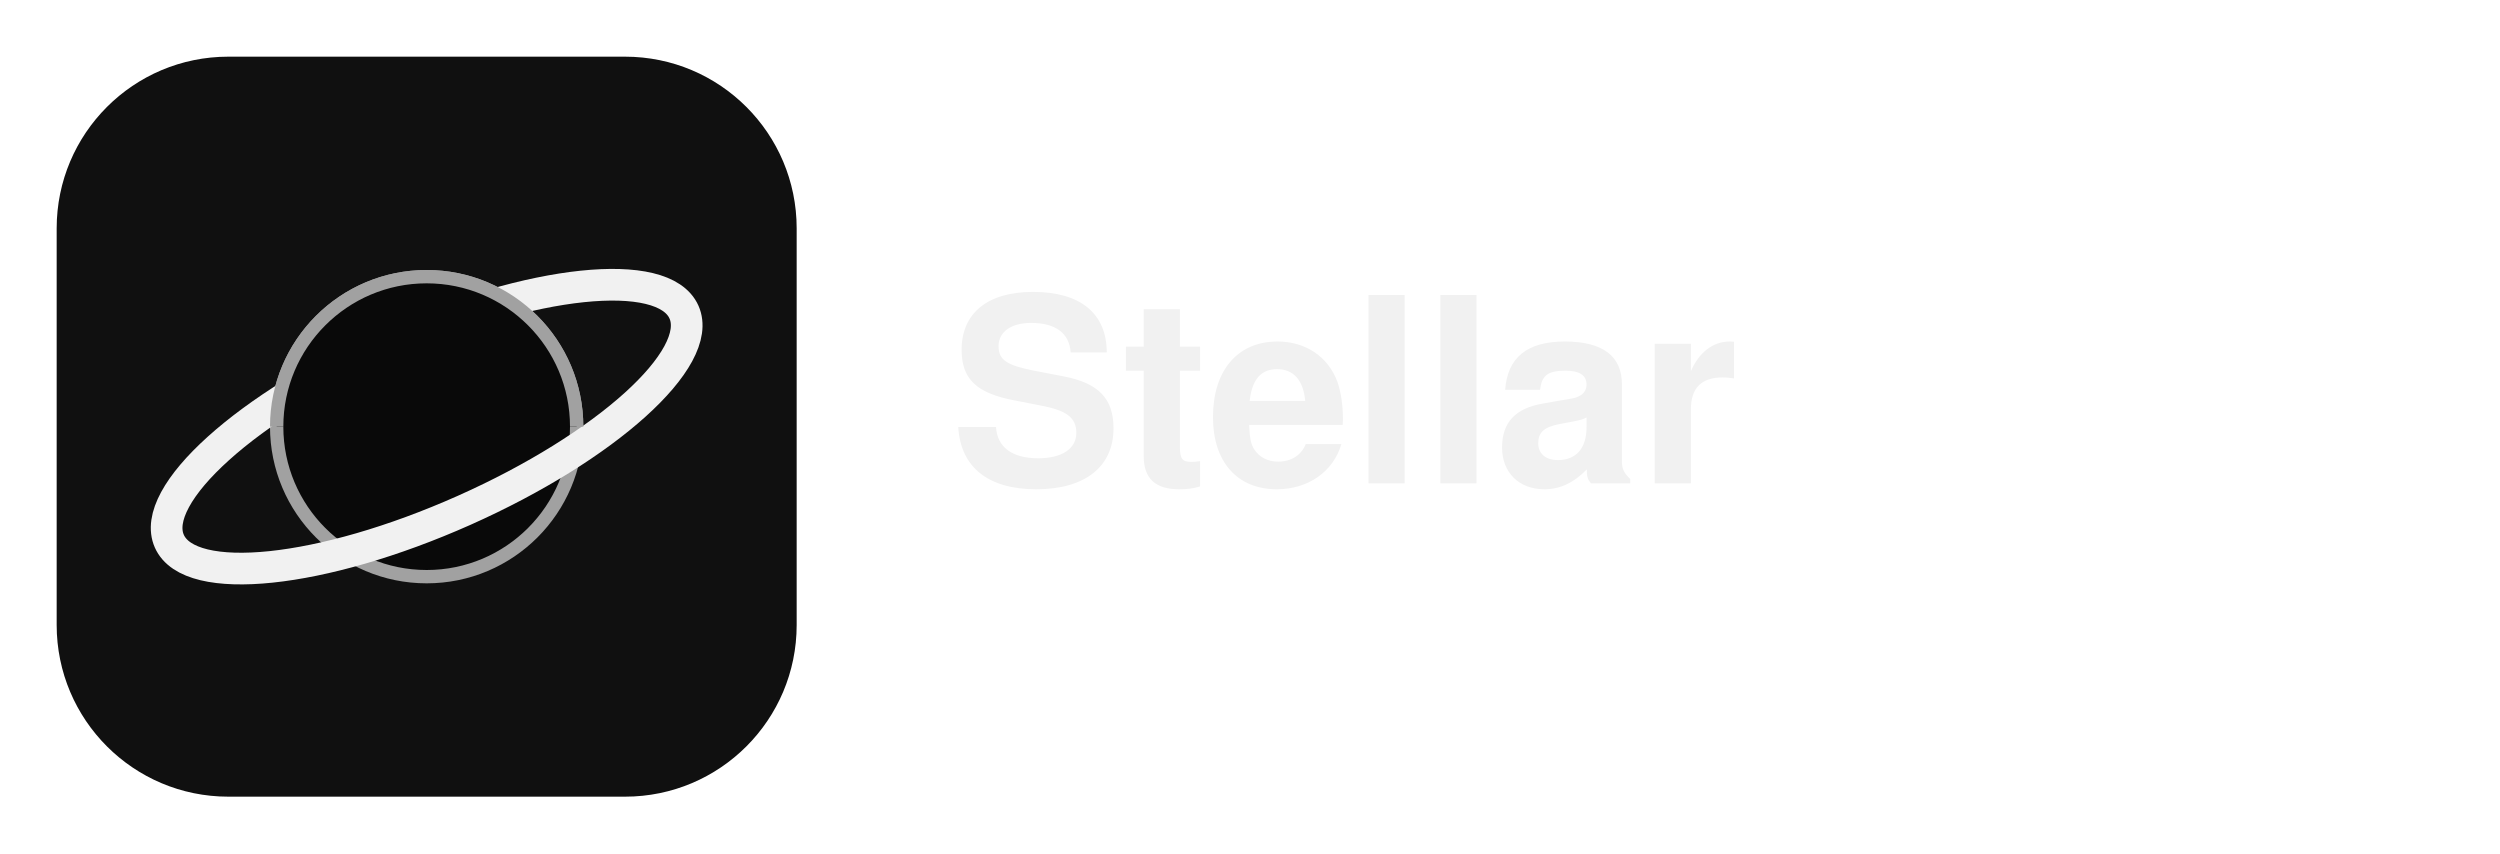
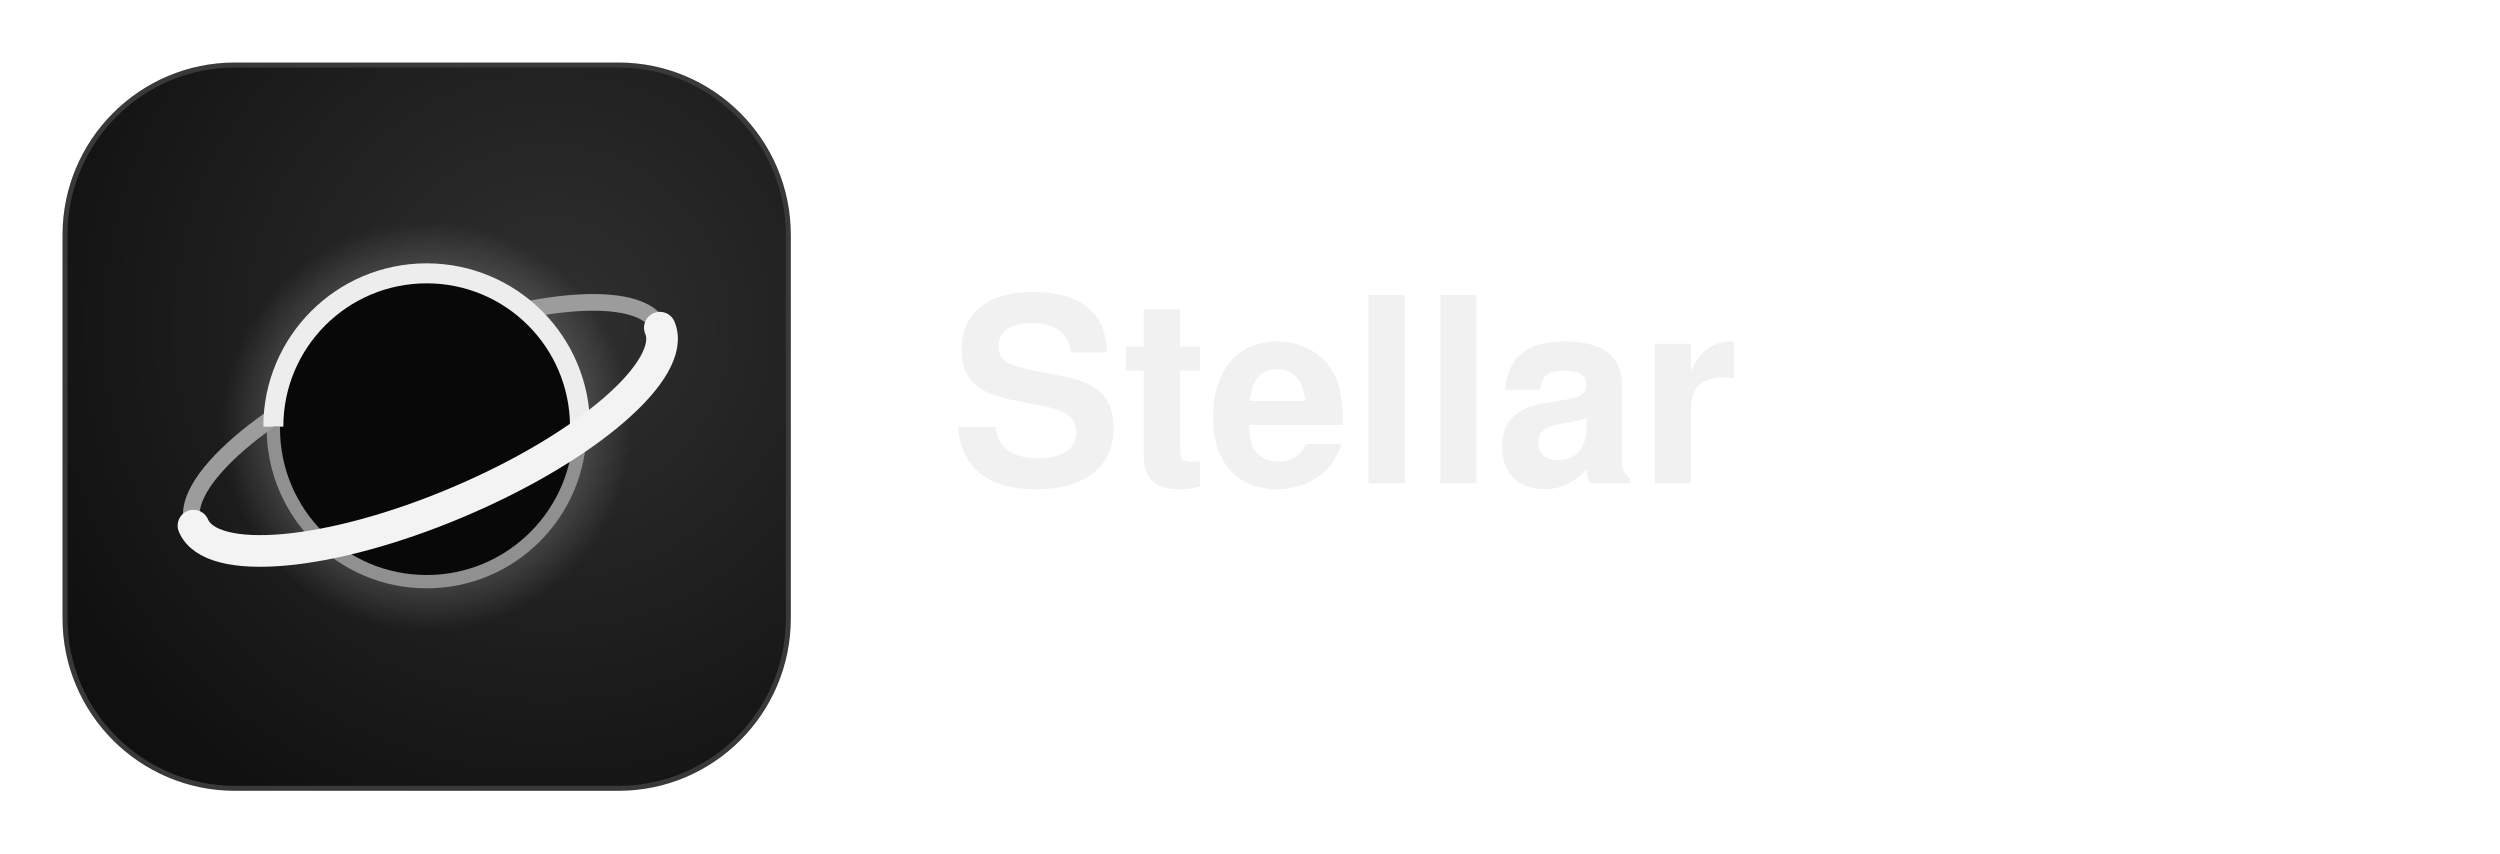
<svg xmlns="http://www.w3.org/2000/svg" width="1500" height="512" viewBox="0 0 1500 512">
-   <rect x="34" y="34" width="444" height="444" rx="103" fill="#101010" />
-   <circle cx="256" cy="256" r="90" fill="#090909" stroke="#a1a1a1" stroke-width="8" />
-   <ellipse cx="256" cy="256" rx="169" ry="55" transform="rotate(-24 256 256)" fill="none" stroke="#f1f1f1" stroke-width="19" />
-   <path d="M166 256a90 90 0 0 1 180 0" fill="#090909" stroke="#a1a1a1" stroke-width="8" />
+   <defs>
+     <radialGradient id="tile" cx="67%" cy="36%" r="78%">
+       <stop stop-color="#303030" />
+       <stop offset="1" stop-color="#101010" />
+     </radialGradient>
+     <radialGradient id="halo">
+       <stop offset=".64" stop-color="#e3e3e3" stop-opacity=".26" />
+       <stop offset="1" stop-color="#e3e3e3" stop-opacity="0" />
+     </radialGradient>
+   </defs>
+   <rect x="39" y="39" width="434" height="434" rx="102" fill="url(#tile)" stroke="#393939" stroke-width="3" />
+   <circle cx="256" cy="256" r="123" fill="url(#halo)" />
+   <path d="M164 257a92 92 0 1 1 184 0a92 92 0 1 1-184 0" fill="#080808" stroke="#909090" stroke-width="8" />
+   <g transform="rotate(-23 256 256)">
+     <path d="M104 256a152 49 0 0 1 304 0" fill="none" stroke="#9c9c9c" stroke-width="10" />
+   </g>
+   <path d="M164 256a92 92 0 0 1 184 0" fill="#080808" stroke="#ededed" stroke-width="12" />
+   <g transform="rotate(-23 256 256)">
+     <path d="M104 256a152 49 0 0 0 304 0" fill="none" stroke="#f3f3f3" stroke-width="19" stroke-linecap="round" />
+   </g>
  <text x="570" y="290" font-family="Helvetica,Arial,sans-serif" font-size="155" font-weight="600" fill="#f1f1f1">Stellar</text>
</svg>
